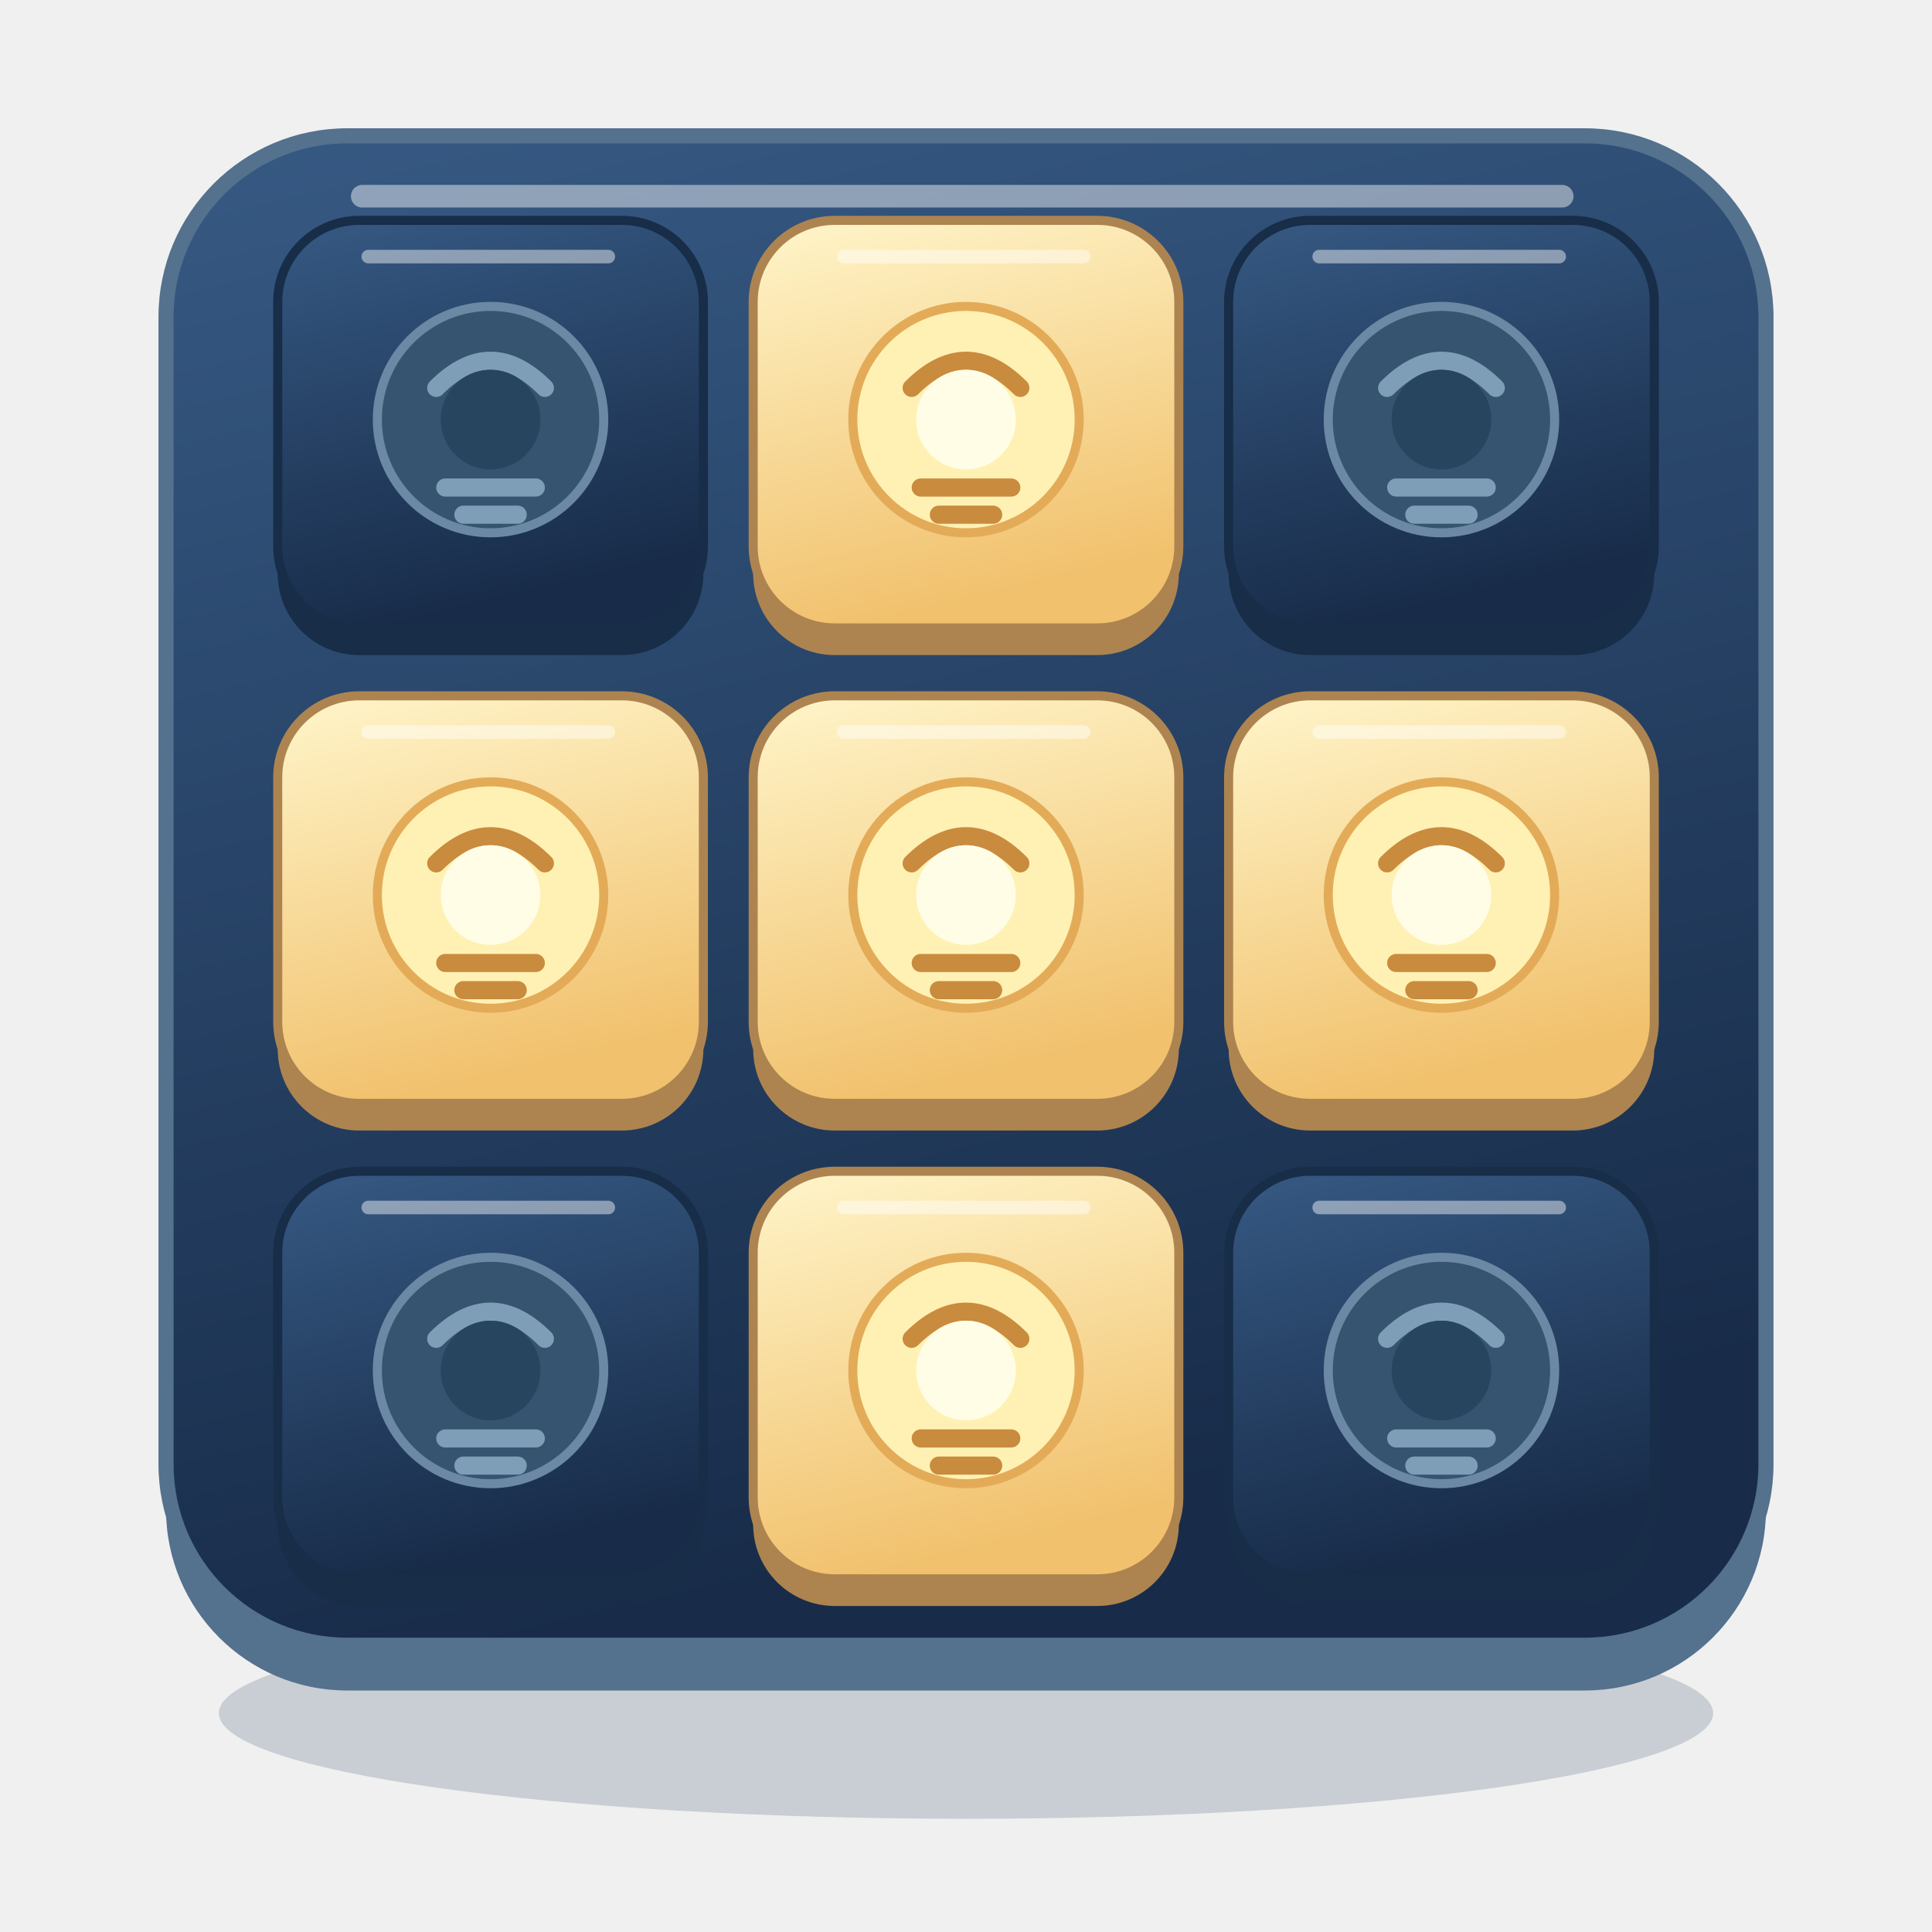
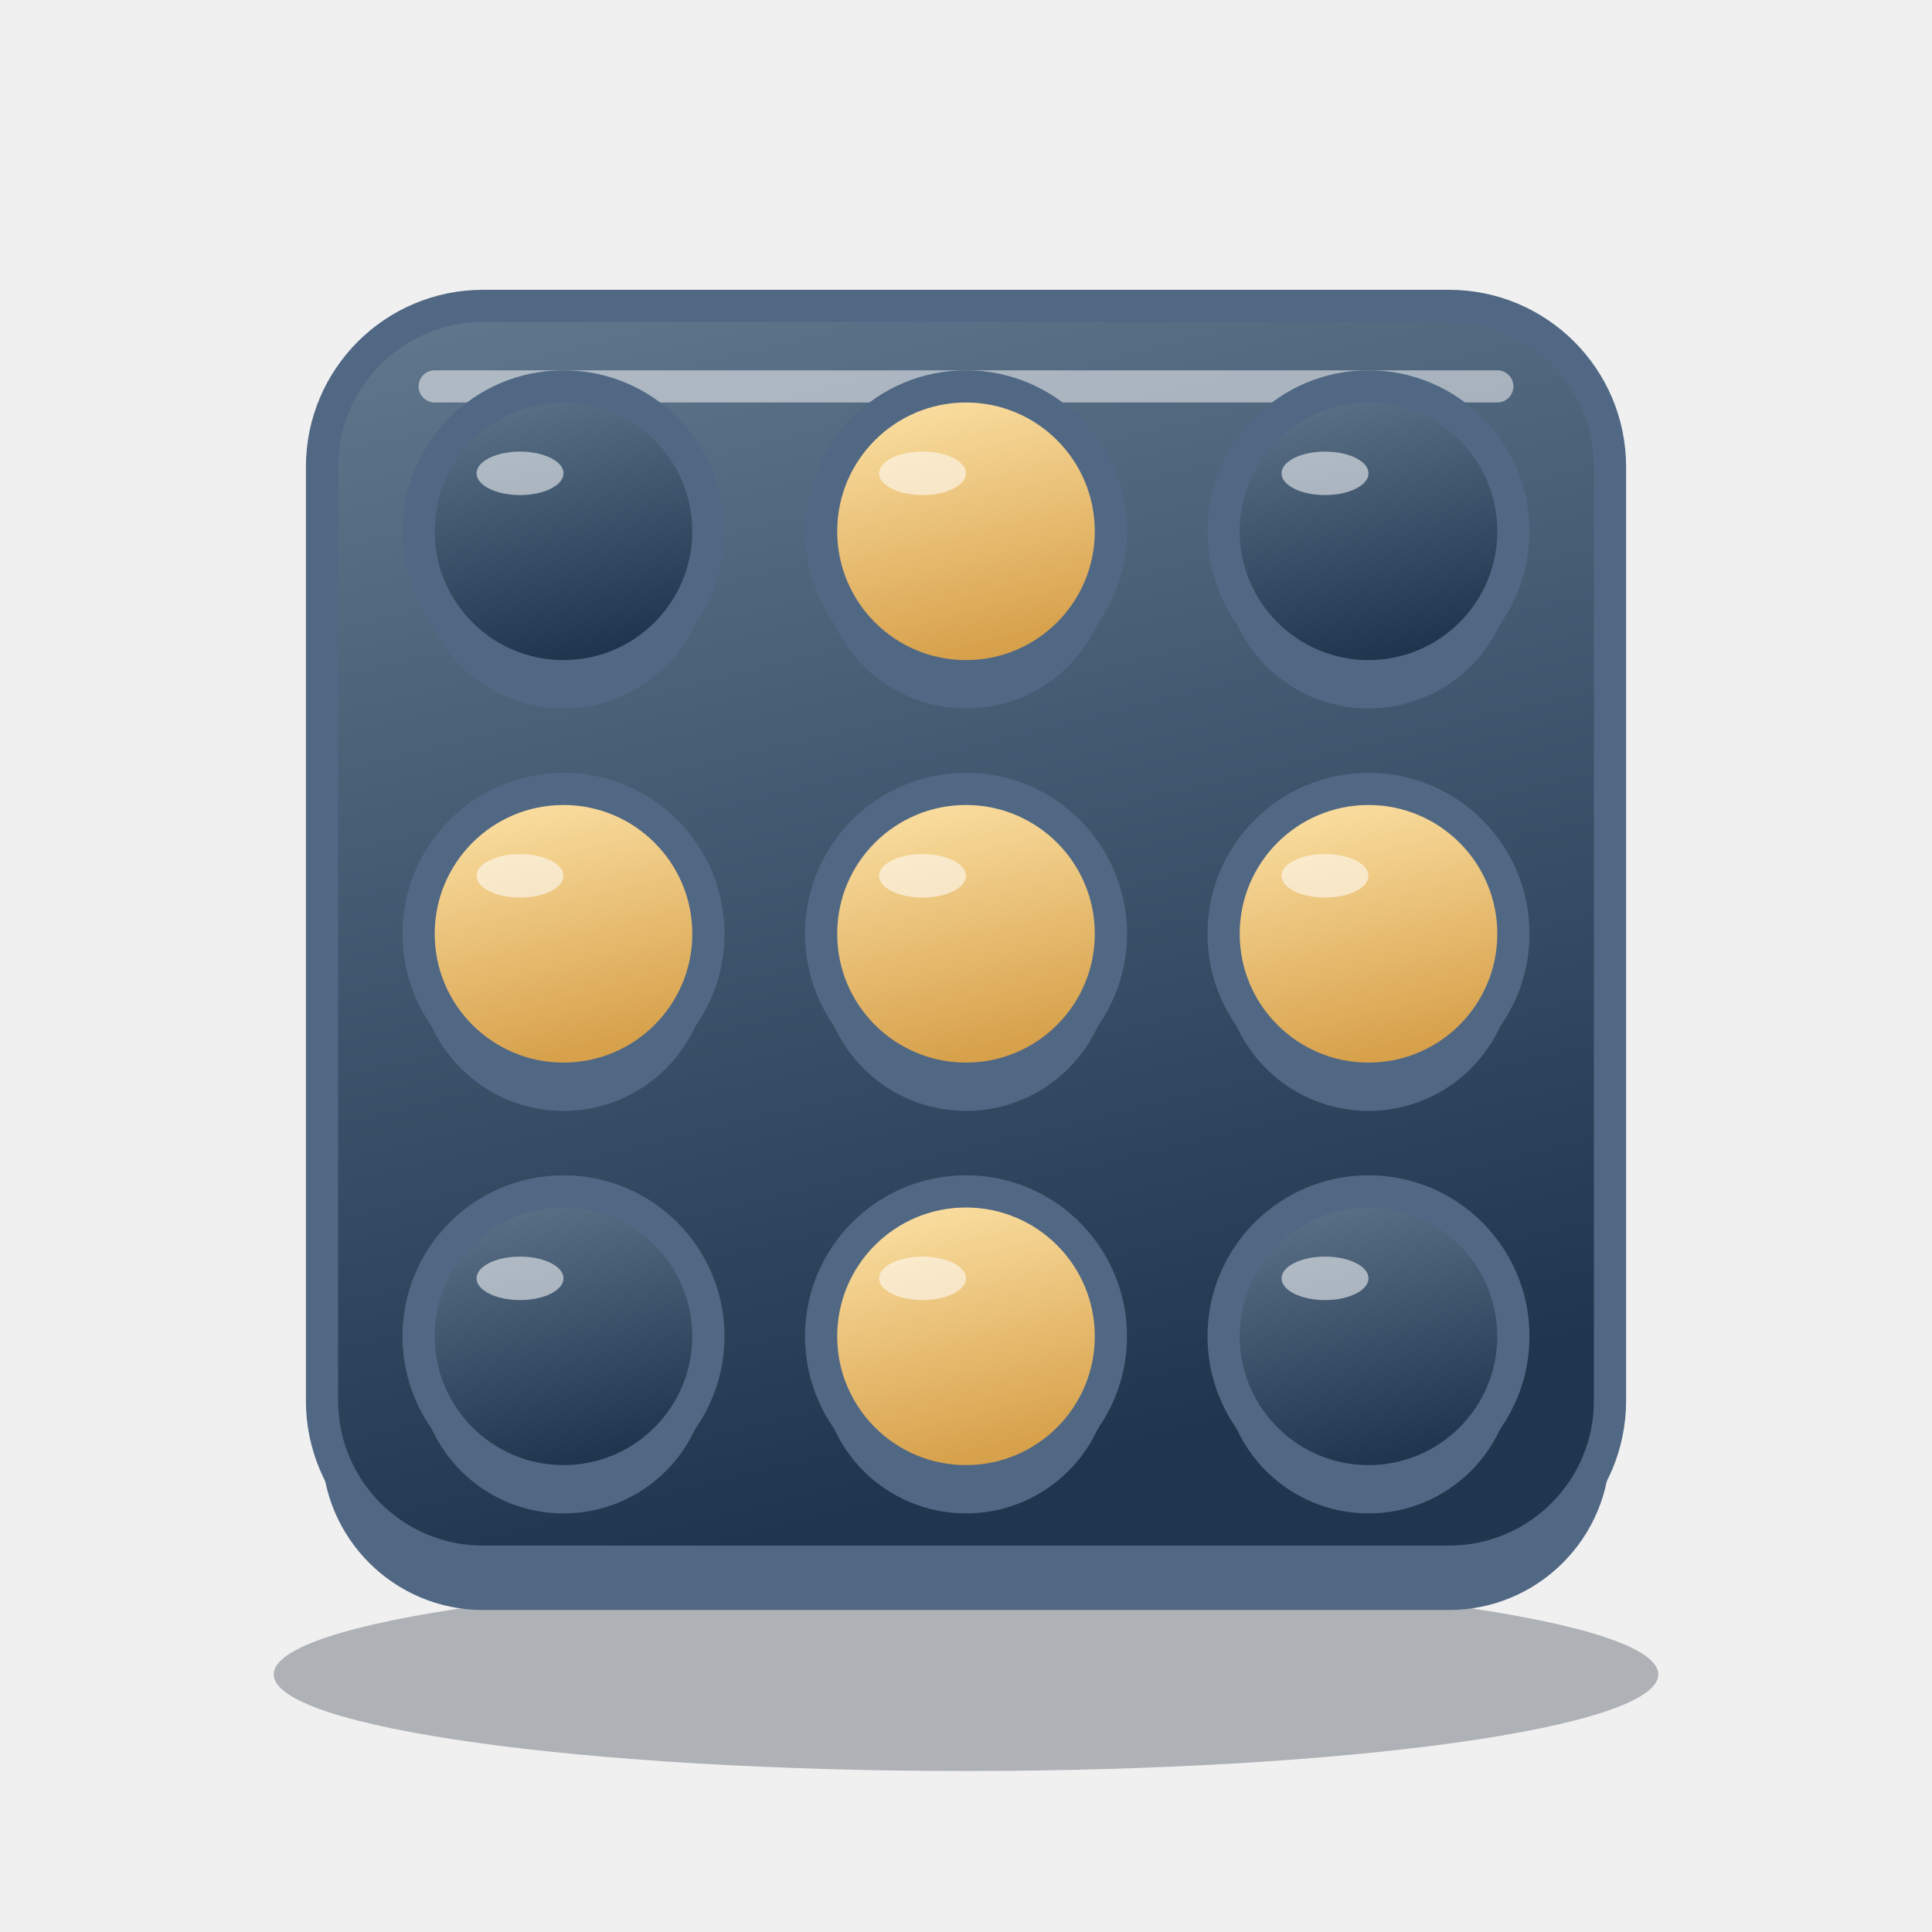
- <svg xmlns="http://www.w3.org/2000/svg" width="256" height="256" viewBox="0 0 256 256">
+ <svg xmlns="http://www.w3.org/2000/svg" width="120" height="120" viewBox="0 0 120 120">
  <defs>
    <linearGradient id="paper" x1="0" y1="0" x2=".25" y2="1">
-       <stop offset="0" stop-color="#253751" />
-       <stop offset="1" stop-color="#1B2C43" />
+       <stop stop-color="#30445F" />
+       <stop offset="1" stop-color="#1C2B42" />
+     </linearGradient>
+     <linearGradient id="blue" x1="0" y1="0" x2=".25" y2="1">
+       <stop stop-color="#9AD2F7" />
+       <stop offset="1" stop-color="#397ACB" />
+     </linearGradient>
+     <linearGradient id="coral" x1="0" y1="0" x2=".25" y2="1">
+       <stop stop-color="#FFC0A5" />
+       <stop offset="1" stop-color="#CF645F" />
+     </linearGradient>
+     <linearGradient id="gold" x1="0" y1="0" x2=".25" y2="1">
+       <stop stop-color="#FFE7AD" />
+       <stop offset="1" stop-color="#D7A04A" />
+     </linearGradient>
+     <linearGradient id="mint" x1="0" y1="0" x2=".25" y2="1">
+       <stop stop-color="#B7EACD" />
+       <stop offset="1" stop-color="#4D9E85" />
+     </linearGradient>
+     <linearGradient id="violet" x1="0" y1="0" x2=".25" y2="1">
+       <stop stop-color="#DCD2FA" />
+       <stop offset="1" stop-color="#8470C2" />
+     </linearGradient>
+     <linearGradient id="cyan" x1="0" y1="0" x2=".25" y2="1">
+       <stop stop-color="#B8EDF1" />
+       <stop offset="1" stop-color="#4AA3BF" />
    </linearGradient>
    <linearGradient id="wood" x1="0" y1="0" x2=".25" y2="1">
-       <stop offset="0" stop-color="#96704E" />
-       <stop offset="1" stop-color="#674D39" />
+       <stop stop-color="#9F7754" />
+       <stop offset="1" stop-color="#6C4F3C" />
    </linearGradient>
-     <linearGradient id="blue" x1="0" y1="0" x2=".25" y2="1">
-       <stop offset="0" stop-color="#7BBFF3" />
-       <stop offset="1" stop-color="#3974CD" />
+     <linearGradient id="metal" x1="0" y1="0" x2=".25" y2="1">
+       <stop stop-color="#DBEAF2" />
+       <stop offset="1" stop-color="#6386A8" />
    </linearGradient>
-     <linearGradient id="coral" x1="0" y1="0" x2=".25" y2="1">
-       <stop offset="0" stop-color="#FFB79B" />
-       <stop offset="1" stop-color="#D36663" />
+     <linearGradient id="ink" x1="0" y1="0" x2=".25" y2="1">
+       <stop stop-color="#62788E" />
+       <stop offset="1" stop-color="#20364F" />
    </linearGradient>
-     <linearGradient id="gold" x1="0" y1="0" x2=".25" y2="1">
-       <stop offset="0" stop-color="#FFE3A0" />
-       <stop offset="1" stop-color="#D69A4B" />
-     </linearGradient>
-     <linearGradient id="mint" x1="0" y1="0" x2=".25" y2="1">
-       <stop offset="0" stop-color="#AAE2C9" />
-       <stop offset="1" stop-color="#58A891" />
-     </linearGradient>
-     <linearGradient id="violet" x1="0" y1="0" x2=".25" y2="1">
-       <stop offset="0" stop-color="#CBC0F6" />
-       <stop offset="1" stop-color="#8574C2" />
-     </linearGradient>
-     <linearGradient id="darkstone" x1="0" y1="0" x2=".25" y2="1">
-       <stop offset="0" stop-color="#64748E" />
-       <stop offset="1" stop-color="#1C2D46" />
-     </linearGradient>
-     <linearGradient id="whitestone" x1="0" y1="0" x2=".25" y2="1">
-       <stop offset="0" stop-color="#FFFDF3" />
-       <stop offset="1" stop-color="#C5D6E5" />
-     </linearGradient>
-     <linearGradient id="jade" x1="0" y1="0" x2=".25" y2="1">
-       <stop offset="0" stop-color="#285D58" />
-       <stop offset="1" stop-color="#1B3D41" />
-     </linearGradient>
-     <linearGradient id="night" x1="0" y1="0" x2=".25" y2="1">
-       <stop offset="0" stop-color="#365983" />
-       <stop offset="1" stop-color="#182C49" />
-     </linearGradient>
-     <linearGradient id="glow" x1="0" y1="0" x2=".25" y2="1">
-       <stop offset="0" stop-color="#FFF5CA" />
-       <stop offset="1" stop-color="#F1C16D" />
-     </linearGradient>
-     <linearGradient id="tile" x1="0" y1="0" x2=".25" y2="1">
-       <stop offset="0" stop-color="#304D70" />
-       <stop offset="1" stop-color="#1D314B" />
+     <linearGradient id="ivory" x1="0" y1="0" x2=".25" y2="1">
+       <stop stop-color="#FFF8E7" />
+       <stop offset="1" stop-color="#C9D8E6" />
    </linearGradient>
  </defs>
-   <ellipse cx="128" cy="227" rx="99" ry="14" fill="#183251" opacity="0.18" />
-   <g transform="translate(19 16) scale(1) rotate(0)">
-     <rect x="3" y="8" width="212" height="200" rx="24" fill="#54718E" stroke="none" stroke-width="2" />
-     <rect x="3" y="2" width="212" height="200" rx="24" fill="url(#night)" stroke="#54718E" stroke-width="2" />
-     <path d="M29 10H188" fill="none" stroke="#FFFFFF" stroke-width="3" opacity="0.45" stroke-linecap="round" stroke-linejoin="round" />
-   </g>
-   <g transform="translate(35 28) scale(0.6) rotate(0)">
-     <rect x="3" y="8" width="94" height="90" rx="18" fill="#172D48" stroke="none" stroke-width="2" />
-     <rect x="3" y="2" width="94" height="90" rx="18" fill="url(#night)" stroke="#172D48" stroke-width="2" />
-     <path d="M23 10H76" fill="none" stroke="#FFFFFF" stroke-width="3" opacity="0.45" stroke-linecap="round" stroke-linejoin="round" />
-     <circle cx="50" cy="46" r="25" fill="#36536F" stroke="#6B89A4" stroke-width="2" />
-     <path d="M38 39Q50 27 62 39M40 61H60M44 67H56" fill="none" stroke="#7E9DB6" stroke-width="4" opacity="1" stroke-linecap="round" stroke-linejoin="round" />
-     <circle cx="50" cy="46" r="11" fill="#27455F" stroke="none" stroke-width="2" />
-   </g>
-   <g transform="translate(98 28) scale(0.6) rotate(0)">
-     <rect x="3" y="8" width="94" height="90" rx="18" fill="#AD8450" stroke="none" stroke-width="2" />
-     <rect x="3" y="2" width="94" height="90" rx="18" fill="url(#glow)" stroke="#AD8450" stroke-width="2" />
-     <path d="M23 10H76" fill="none" stroke="#FFFFFF" stroke-width="3" opacity="0.45" stroke-linecap="round" stroke-linejoin="round" />
-     <circle cx="50" cy="46" r="25" fill="#FFF1B3" stroke="#E3AB58" stroke-width="2" />
-     <path d="M38 39Q50 27 62 39M40 61H60M44 67H56" fill="none" stroke="#C98B3E" stroke-width="4" opacity="1" stroke-linecap="round" stroke-linejoin="round" />
-     <circle cx="50" cy="46" r="11" fill="#FFFDE6" stroke="none" stroke-width="2" />
-   </g>
-   <g transform="translate(161 28) scale(0.6) rotate(0)">
-     <rect x="3" y="8" width="94" height="90" rx="18" fill="#172D48" stroke="none" stroke-width="2" />
-     <rect x="3" y="2" width="94" height="90" rx="18" fill="url(#night)" stroke="#172D48" stroke-width="2" />
-     <path d="M23 10H76" fill="none" stroke="#FFFFFF" stroke-width="3" opacity="0.45" stroke-linecap="round" stroke-linejoin="round" />
-     <circle cx="50" cy="46" r="25" fill="#36536F" stroke="#6B89A4" stroke-width="2" />
-     <path d="M38 39Q50 27 62 39M40 61H60M44 67H56" fill="none" stroke="#7E9DB6" stroke-width="4" opacity="1" stroke-linecap="round" stroke-linejoin="round" />
-     <circle cx="50" cy="46" r="11" fill="#27455F" stroke="none" stroke-width="2" />
-   </g>
-   <g transform="translate(35 91) scale(0.6) rotate(0)">
-     <rect x="3" y="8" width="94" height="90" rx="18" fill="#AD8450" stroke="none" stroke-width="2" />
-     <rect x="3" y="2" width="94" height="90" rx="18" fill="url(#glow)" stroke="#AD8450" stroke-width="2" />
-     <path d="M23 10H76" fill="none" stroke="#FFFFFF" stroke-width="3" opacity="0.45" stroke-linecap="round" stroke-linejoin="round" />
-     <circle cx="50" cy="46" r="25" fill="#FFF1B3" stroke="#E3AB58" stroke-width="2" />
-     <path d="M38 39Q50 27 62 39M40 61H60M44 67H56" fill="none" stroke="#C98B3E" stroke-width="4" opacity="1" stroke-linecap="round" stroke-linejoin="round" />
-     <circle cx="50" cy="46" r="11" fill="#FFFDE6" stroke="none" stroke-width="2" />
-   </g>
-   <g transform="translate(98 91) scale(0.6) rotate(0)">
-     <rect x="3" y="8" width="94" height="90" rx="18" fill="#AD8450" stroke="none" stroke-width="2" />
-     <rect x="3" y="2" width="94" height="90" rx="18" fill="url(#glow)" stroke="#AD8450" stroke-width="2" />
-     <path d="M23 10H76" fill="none" stroke="#FFFFFF" stroke-width="3" opacity="0.45" stroke-linecap="round" stroke-linejoin="round" />
-     <circle cx="50" cy="46" r="25" fill="#FFF1B3" stroke="#E3AB58" stroke-width="2" />
-     <path d="M38 39Q50 27 62 39M40 61H60M44 67H56" fill="none" stroke="#C98B3E" stroke-width="4" opacity="1" stroke-linecap="round" stroke-linejoin="round" />
-     <circle cx="50" cy="46" r="11" fill="#FFFDE6" stroke="none" stroke-width="2" />
-   </g>
-   <g transform="translate(161 91) scale(0.6) rotate(0)">
-     <rect x="3" y="8" width="94" height="90" rx="18" fill="#AD8450" stroke="none" stroke-width="2" />
-     <rect x="3" y="2" width="94" height="90" rx="18" fill="url(#glow)" stroke="#AD8450" stroke-width="2" />
-     <path d="M23 10H76" fill="none" stroke="#FFFFFF" stroke-width="3" opacity="0.45" stroke-linecap="round" stroke-linejoin="round" />
-     <circle cx="50" cy="46" r="25" fill="#FFF1B3" stroke="#E3AB58" stroke-width="2" />
-     <path d="M38 39Q50 27 62 39M40 61H60M44 67H56" fill="none" stroke="#C98B3E" stroke-width="4" opacity="1" stroke-linecap="round" stroke-linejoin="round" />
-     <circle cx="50" cy="46" r="11" fill="#FFFDE6" stroke="none" stroke-width="2" />
-   </g>
-   <g transform="translate(35 154) scale(0.6) rotate(0)">
-     <rect x="3" y="8" width="94" height="90" rx="18" fill="#172D48" stroke="none" stroke-width="2" />
-     <rect x="3" y="2" width="94" height="90" rx="18" fill="url(#night)" stroke="#172D48" stroke-width="2" />
-     <path d="M23 10H76" fill="none" stroke="#FFFFFF" stroke-width="3" opacity="0.45" stroke-linecap="round" stroke-linejoin="round" />
-     <circle cx="50" cy="46" r="25" fill="#36536F" stroke="#6B89A4" stroke-width="2" />
-     <path d="M38 39Q50 27 62 39M40 61H60M44 67H56" fill="none" stroke="#7E9DB6" stroke-width="4" opacity="1" stroke-linecap="round" stroke-linejoin="round" />
-     <circle cx="50" cy="46" r="11" fill="#27455F" stroke="none" stroke-width="2" />
-   </g>
-   <g transform="translate(98 154) scale(0.6) rotate(0)">
-     <rect x="3" y="8" width="94" height="90" rx="18" fill="#AD8450" stroke="none" stroke-width="2" />
-     <rect x="3" y="2" width="94" height="90" rx="18" fill="url(#glow)" stroke="#AD8450" stroke-width="2" />
-     <path d="M23 10H76" fill="none" stroke="#FFFFFF" stroke-width="3" opacity="0.45" stroke-linecap="round" stroke-linejoin="round" />
-     <circle cx="50" cy="46" r="25" fill="#FFF1B3" stroke="#E3AB58" stroke-width="2" />
-     <path d="M38 39Q50 27 62 39M40 61H60M44 67H56" fill="none" stroke="#C98B3E" stroke-width="4" opacity="1" stroke-linecap="round" stroke-linejoin="round" />
-     <circle cx="50" cy="46" r="11" fill="#FFFDE6" stroke="none" stroke-width="2" />
-   </g>
-   <g transform="translate(161 154) scale(0.6) rotate(0)">
-     <rect x="3" y="8" width="94" height="90" rx="18" fill="#172D48" stroke="none" stroke-width="2" />
-     <rect x="3" y="2" width="94" height="90" rx="18" fill="url(#night)" stroke="#172D48" stroke-width="2" />
-     <path d="M23 10H76" fill="none" stroke="#FFFFFF" stroke-width="3" opacity="0.45" stroke-linecap="round" stroke-linejoin="round" />
-     <circle cx="50" cy="46" r="25" fill="#36536F" stroke="#6B89A4" stroke-width="2" />
-     <path d="M38 39Q50 27 62 39M40 61H60M44 67H56" fill="none" stroke="#7E9DB6" stroke-width="4" opacity="1" stroke-linecap="round" stroke-linejoin="round" />
-     <circle cx="50" cy="46" r="11" fill="#27455F" stroke="none" stroke-width="2" />
+   <ellipse cx="60" cy="104" rx="43" ry="6" fill="#050F21" opacity="0.28" />
+   <g transform="translate(10 9) scale(1) rotate(0 50 50)">
+     <rect x="10" y="13" width="80" height="78" rx="10" fill="#516884" stroke="none" stroke-width="2" />
+     <rect x="10" y="10" width="80" height="78" rx="10" fill="url(#ink)" stroke="#516884" stroke-width="2" />
+     <path d="M17 15H83" fill="none" stroke="#FFFFFF" stroke-width="2" stroke-linecap="round" stroke-linejoin="round" opacity="0.5" />
+     <circle cx="25" cy="26" r="9" fill="#516884" stroke="none" stroke-width="2" />
+     <circle cx="25" cy="24" r="9" fill="url(#ink)" stroke="#516884" stroke-width="2" />
+     <ellipse cx="22.3" cy="20.4" rx="2.7" ry="1.35" fill="#FFFFFF" opacity="0.55" />
+     <circle cx="50" cy="26" r="9" fill="#516884" stroke="none" stroke-width="2" />
+     <circle cx="50" cy="24" r="9" fill="url(#gold)" stroke="#516884" stroke-width="2" />
+     <ellipse cx="47.3" cy="20.4" rx="2.7" ry="1.35" fill="#FFFFFF" opacity="0.55" />
+     <circle cx="75" cy="26" r="9" fill="#516884" stroke="none" stroke-width="2" />
+     <circle cx="75" cy="24" r="9" fill="url(#ink)" stroke="#516884" stroke-width="2" />
+     <ellipse cx="72.3" cy="20.4" rx="2.7" ry="1.35" fill="#FFFFFF" opacity="0.55" />
+     <circle cx="25" cy="51" r="9" fill="#516884" stroke="none" stroke-width="2" />
+     <circle cx="25" cy="49" r="9" fill="url(#gold)" stroke="#516884" stroke-width="2" />
+     <ellipse cx="22.3" cy="45.4" rx="2.7" ry="1.35" fill="#FFFFFF" opacity="0.55" />
+     <circle cx="50" cy="51" r="9" fill="#516884" stroke="none" stroke-width="2" />
+     <circle cx="50" cy="49" r="9" fill="url(#gold)" stroke="#516884" stroke-width="2" />
+     <ellipse cx="47.3" cy="45.4" rx="2.7" ry="1.35" fill="#FFFFFF" opacity="0.55" />
+     <circle cx="75" cy="51" r="9" fill="#516884" stroke="none" stroke-width="2" />
+     <circle cx="75" cy="49" r="9" fill="url(#gold)" stroke="#516884" stroke-width="2" />
+     <ellipse cx="72.3" cy="45.4" rx="2.7" ry="1.35" fill="#FFFFFF" opacity="0.55" />
+     <circle cx="25" cy="76" r="9" fill="#516884" stroke="none" stroke-width="2" />
+     <circle cx="25" cy="74" r="9" fill="url(#ink)" stroke="#516884" stroke-width="2" />
+     <ellipse cx="22.3" cy="70.4" rx="2.7" ry="1.35" fill="#FFFFFF" opacity="0.55" />
+     <circle cx="50" cy="76" r="9" fill="#516884" stroke="none" stroke-width="2" />
+     <circle cx="50" cy="74" r="9" fill="url(#gold)" stroke="#516884" stroke-width="2" />
+     <ellipse cx="47.3" cy="70.4" rx="2.7" ry="1.35" fill="#FFFFFF" opacity="0.55" />
+     <circle cx="75" cy="76" r="9" fill="#516884" stroke="none" stroke-width="2" />
+     <circle cx="75" cy="74" r="9" fill="url(#ink)" stroke="#516884" stroke-width="2" />
+     <ellipse cx="72.3" cy="70.4" rx="2.7" ry="1.35" fill="#FFFFFF" opacity="0.55" />
  </g>
</svg>
